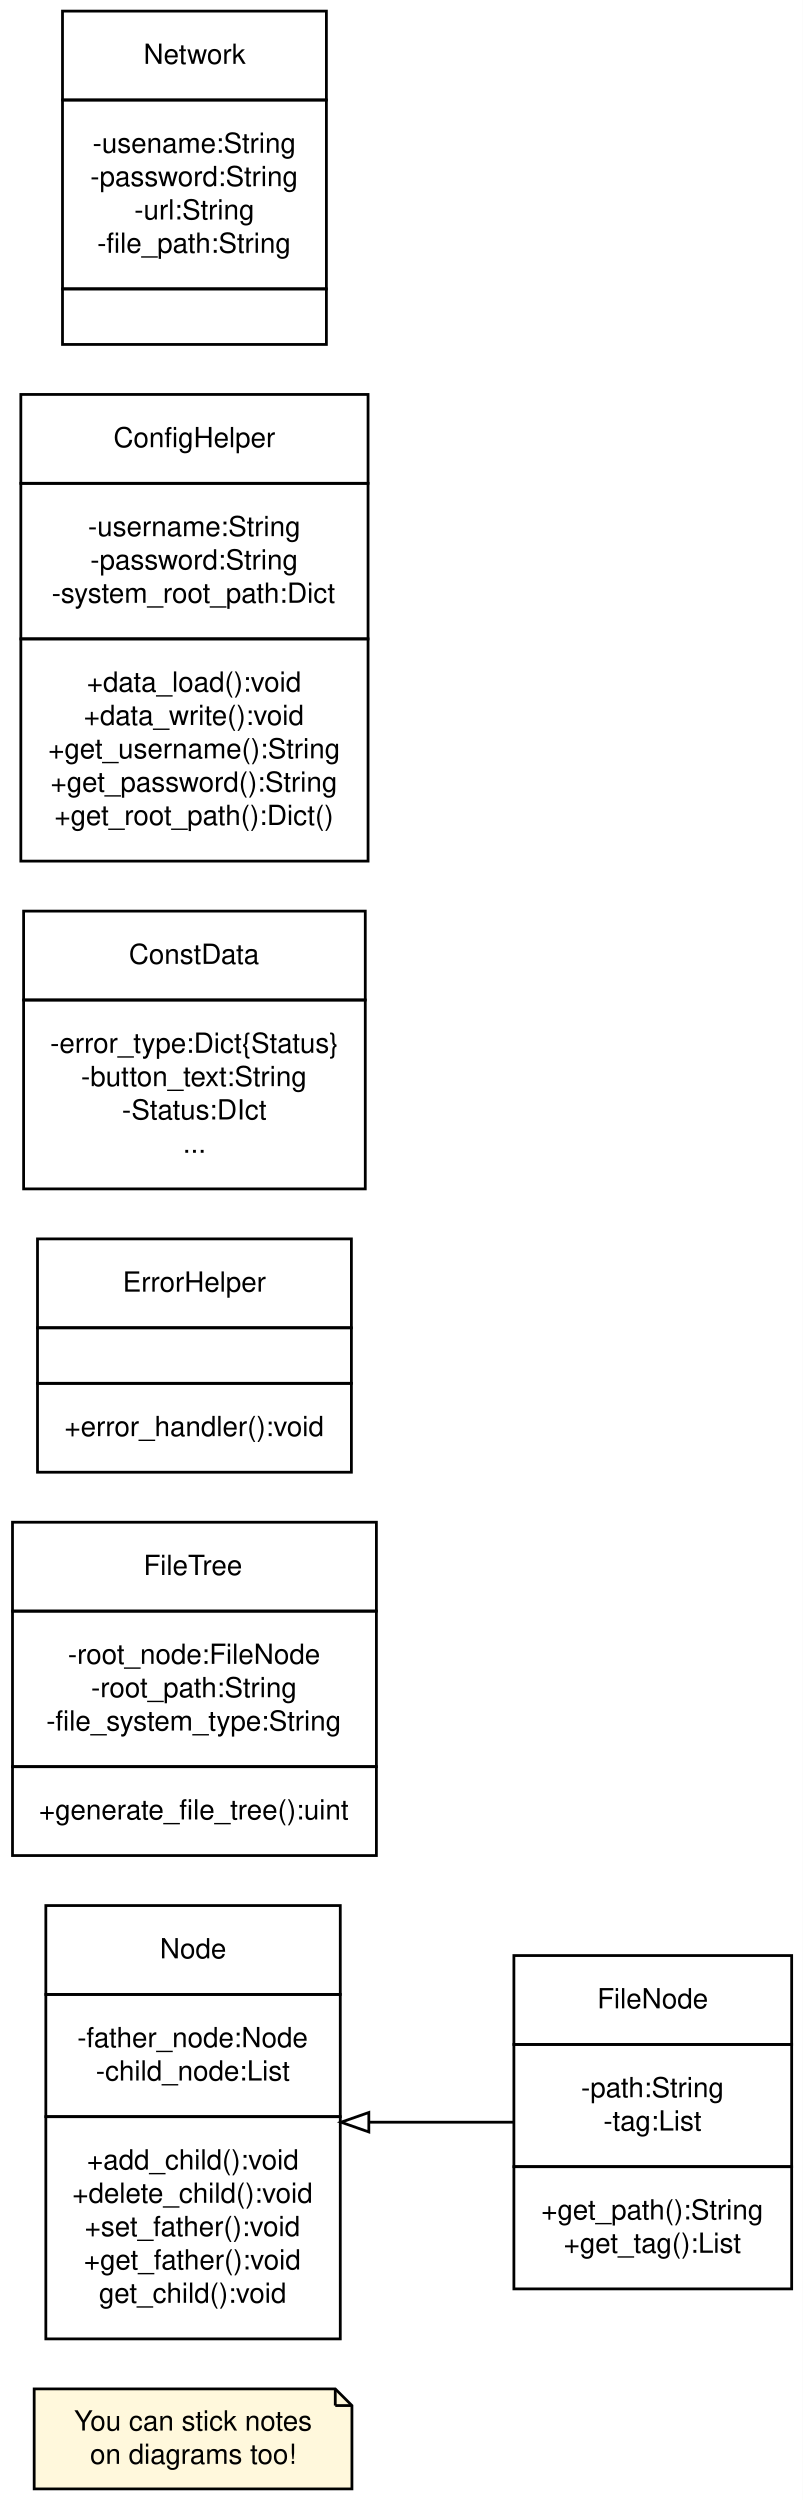
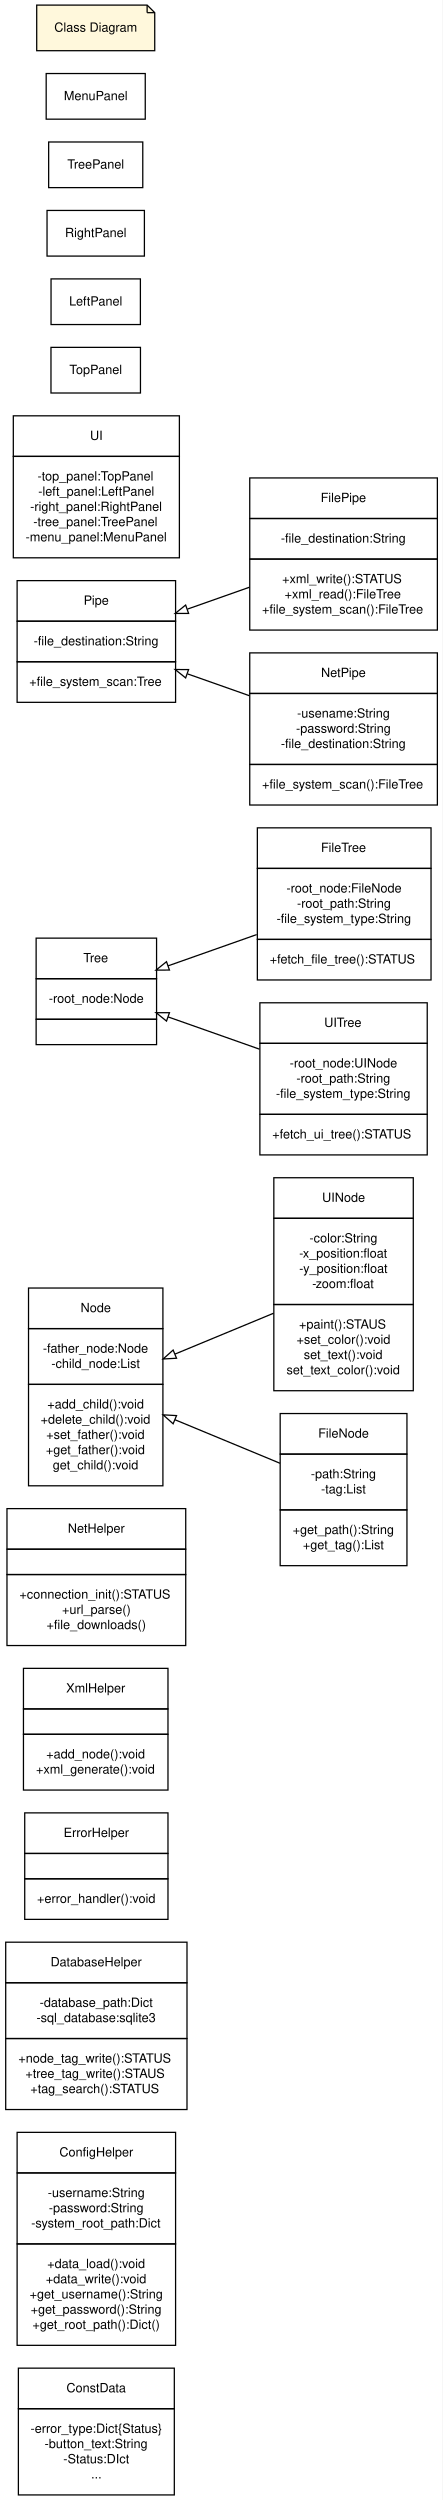
- <svg xmlns="http://www.w3.org/2000/svg" width="289pt" height="900pt" viewBox="0.00 0.00 289.00 900.00">
-   <g id="graph0" class="graph" transform="scale(1 1) rotate(0) translate(4 896)">
-     <polygon fill="#ffffff" stroke="transparent" points="-4,4 -4,-896 285,-896 285,4 -4,4" />
+ <svg xmlns="http://www.w3.org/2000/svg" width="349pt" height="1972pt" viewBox="0.00 0.00 349.00 1972.00">
+   <g id="graph0" class="graph" transform="scale(1 1) rotate(0) translate(4 1968)">
+     <polygon fill="#ffffff" stroke="transparent" points="-4,4 -4,-1968 345,-1968 345,4 -4,4" />
    <g id="node1" class="node">
-       <polygon fill="#fff8dc" stroke="#000000" points="116.696,-36 8.304,-36 8.304,0 122.696,0 122.696,-30 116.696,-36" />
-       <polyline fill="none" stroke="#000000" points="116.696,-36 116.696,-30 " />
-       <polyline fill="none" stroke="#000000" points="122.696,-30 116.696,-30 " />
-       <text text-anchor="middle" x="65.5" y="-21" font-family="Helvetica,sans-Serif" font-size="10.00" fill="#000000">You can stick notes</text>
-       <text text-anchor="middle" x="65.5" y="-9" font-family="Helvetica,sans-Serif" font-size="10.00" fill="#000000">on diagrams too!</text>
+       <polygon fill="none" stroke="#000000" points="10.5,-68 10.5,-100 133.5,-100 133.5,-68 10.5,-68" />
+       <text text-anchor="start" x="48.384" y="-81" font-family="Helvetica,sans-Serif" font-size="10.00" fill="#000000">ConstData</text>
+       <polygon fill="none" stroke="#000000" points="10.5,0 10.5,-68 133.5,-68 133.5,0 10.5,0" />
+       <text text-anchor="start" x="20.046" y="-49" font-family="Helvetica,sans-Serif" font-size="10.00" fill="#000000">-error_type:Dict{Status}</text>
+       <text text-anchor="start" x="31.154" y="-37" font-family="Helvetica,sans-Serif" font-size="10.00" fill="#000000">-button_text:String</text>
+       <text text-anchor="start" x="45.885" y="-25" font-family="Helvetica,sans-Serif" font-size="10.00" fill="#000000">-Status:DIct</text>
+       <text text-anchor="start" x="67.832" y="-13" font-family="Helvetica,sans-Serif" font-size="10.00" fill="#000000">...</text>
    </g>
    <g id="node2" class="node">
-       <polygon fill="none" stroke="#000000" points="12.5,-178 12.5,-210 118.5,-210 118.5,-178 12.5,-178" />
-       <text text-anchor="start" x="53.552" y="-191" font-family="Helvetica,sans-Serif" font-size="10.00" fill="#000000">Node</text>
-       <polygon fill="none" stroke="#000000" points="12.5,-134 12.5,-178 118.5,-178 118.5,-134 12.5,-134" />
-       <text text-anchor="start" x="23.819" y="-159" font-family="Helvetica,sans-Serif" font-size="10.00" fill="#000000">-father_node:Node</text>
-       <text text-anchor="start" x="30.492" y="-147" font-family="Helvetica,sans-Serif" font-size="10.00" fill="#000000">-child_node:List</text>
-       <polygon fill="none" stroke="#000000" points="12.5,-54 12.5,-134 118.5,-134 118.5,-54 12.5,-54" />
-       <text text-anchor="start" x="27.297" y="-115" font-family="Helvetica,sans-Serif" font-size="10.00" fill="#000000">+add_child():void</text>
-       <text text-anchor="start" x="22.019" y="-103" font-family="Helvetica,sans-Serif" font-size="10.00" fill="#000000">+delete_child():void</text>
-       <text text-anchor="start" x="26.463" y="-91" font-family="Helvetica,sans-Serif" font-size="10.00" fill="#000000">+set_father():void</text>
-       <text text-anchor="start" x="26.183" y="-79" font-family="Helvetica,sans-Serif" font-size="10.00" fill="#000000">+get_father():void</text>
-       <text text-anchor="start" x="31.607" y="-67" font-family="Helvetica,sans-Serif" font-size="10.00" fill="#000000">get_child():void</text>
+       <polygon fill="none" stroke="#000000" points="9.5,-254 9.5,-286 134.5,-286 134.5,-254 9.5,-254" />
+       <text text-anchor="start" x="42.831" y="-267" font-family="Helvetica,sans-Serif" font-size="10.00" fill="#000000">ConfigHelper</text>
+       <polygon fill="none" stroke="#000000" points="9.5,-198 9.5,-254 134.5,-254 134.5,-198 9.5,-198" />
+       <text text-anchor="start" x="33.663" y="-235" font-family="Helvetica,sans-Serif" font-size="10.00" fill="#000000">-username:String</text>
+       <text text-anchor="start" x="34.497" y="-223" font-family="Helvetica,sans-Serif" font-size="10.00" fill="#000000">-password:String</text>
+       <text text-anchor="start" x="20.604" y="-211" font-family="Helvetica,sans-Serif" font-size="10.00" fill="#000000">-system_root_path:Dict</text>
+       <polygon fill="none" stroke="#000000" points="9.5,-118 9.5,-198 134.5,-198 134.5,-118 9.5,-118" />
+       <text text-anchor="start" x="33.238" y="-179" font-family="Helvetica,sans-Serif" font-size="10.00" fill="#000000">+data_load():void</text>
+       <text text-anchor="start" x="32.133" y="-167" font-family="Helvetica,sans-Serif" font-size="10.00" fill="#000000">+data_write():void</text>
+       <text text-anchor="start" x="19.351" y="-155" font-family="Helvetica,sans-Serif" font-size="10.00" fill="#000000">+get_username():String</text>
+       <text text-anchor="start" x="20.185" y="-143" font-family="Helvetica,sans-Serif" font-size="10.00" fill="#000000">+get_password():String</text>
+       <text text-anchor="start" x="21.576" y="-131" font-family="Helvetica,sans-Serif" font-size="10.00" fill="#000000">+get_root_path():Dict()</text>
    </g>
    <g id="node3" class="node">
-       <polygon fill="none" stroke="#000000" points="181,-160 181,-192 281,-192 281,-160 181,-160" />
-       <text text-anchor="start" x="210.999" y="-173" font-family="Helvetica,sans-Serif" font-size="10.00" fill="#000000">FileNode</text>
-       <polygon fill="none" stroke="#000000" points="181,-116 181,-160 281,-160 281,-116 181,-116" />
-       <text text-anchor="start" x="205.161" y="-141" font-family="Helvetica,sans-Serif" font-size="10.00" fill="#000000">-path:String</text>
-       <text text-anchor="start" x="213.219" y="-129" font-family="Helvetica,sans-Serif" font-size="10.00" fill="#000000">-tag:List</text>
-       <polygon fill="none" stroke="#000000" points="181,-72 181,-116 281,-116 281,-72 181,-72" />
-       <text text-anchor="start" x="190.849" y="-97" font-family="Helvetica,sans-Serif" font-size="10.00" fill="#000000">+get_path():String</text>
-       <text text-anchor="start" x="198.907" y="-85" font-family="Helvetica,sans-Serif" font-size="10.00" fill="#000000">+get_tag():List</text>
+       <polygon fill="none" stroke="#000000" points=".5,-404 .5,-436 143.5,-436 143.5,-404 .5,-404" />
+       <text text-anchor="start" x="35.882" y="-417" font-family="Helvetica,sans-Serif" font-size="10.00" fill="#000000">DatabaseHelper</text>
+       <polygon fill="none" stroke="#000000" points=".5,-360 .5,-404 143.5,-404 143.5,-360 .5,-360" />
+       <text text-anchor="start" x="27.264" y="-385" font-family="Helvetica,sans-Serif" font-size="10.00" fill="#000000">-database_path:Dict</text>
+       <text text-anchor="start" x="24.764" y="-373" font-family="Helvetica,sans-Serif" font-size="10.00" fill="#000000">-sql_database:sqlite3</text>
+       <polygon fill="none" stroke="#000000" points=".5,-304 .5,-360 143.5,-360 143.5,-304 .5,-304" />
+       <text text-anchor="start" x="10.462" y="-341" font-family="Helvetica,sans-Serif" font-size="10.00" fill="#000000">+node_tag_write():STATUS</text>
+       <text text-anchor="start" x="16.021" y="-329" font-family="Helvetica,sans-Serif" font-size="10.00" fill="#000000">+tree_tag_write():STAUS</text>
+       <text text-anchor="start" x="19.909" y="-317" font-family="Helvetica,sans-Serif" font-size="10.00" fill="#000000">+tag_search():STATUS</text>
+     </g>
+     <g id="node4" class="node">
+       <polygon fill="none" stroke="#000000" points="15.5,-506 15.5,-538 128.5,-538 128.5,-506 15.5,-506" />
+       <text text-anchor="start" x="46.17" y="-519" font-family="Helvetica,sans-Serif" font-size="10.00" fill="#000000">ErrorHelper</text>
+       <polygon fill="none" stroke="#000000" points="15.5,-486 15.5,-506 128.5,-506 128.5,-486 15.5,-486" />
+       <polygon fill="none" stroke="#000000" points="15.5,-454 15.5,-486 128.5,-486 128.5,-454 15.5,-454" />
+       <text text-anchor="start" x="25.19" y="-467" font-family="Helvetica,sans-Serif" font-size="10.00" fill="#000000">+error_handler():void</text>
+     </g>
+     <g id="node5" class="node">
+       <polygon fill="none" stroke="#000000" points="14.5,-620 14.5,-652 128.5,-652 128.5,-620 14.5,-620" />
+       <text text-anchor="start" x="48.169" y="-633" font-family="Helvetica,sans-Serif" font-size="10.00" fill="#000000">XmlHelper</text>
+       <polygon fill="none" stroke="#000000" points="14.5,-600 14.5,-620 128.5,-620 128.5,-600 14.5,-600" />
+       <polygon fill="none" stroke="#000000" points="14.5,-556 14.5,-600 128.5,-600 128.5,-556 14.5,-556" />
+       <text text-anchor="start" x="32.458" y="-581" font-family="Helvetica,sans-Serif" font-size="10.00" fill="#000000">+add_node():void</text>
+       <text text-anchor="start" x="24.409" y="-569" font-family="Helvetica,sans-Serif" font-size="10.00" fill="#000000">+xml_generate():void</text>
+     </g>
+     <g id="node6" class="node">
+       <polygon fill="none" stroke="#000000" points="1.5,-746 1.5,-778 142.5,-778 142.5,-746 1.5,-746" />
+       <text text-anchor="start" x="49.499" y="-759" font-family="Helvetica,sans-Serif" font-size="10.00" fill="#000000">NetHelper</text>
+       <polygon fill="none" stroke="#000000" points="1.5,-726 1.5,-746 142.5,-746 142.5,-726 1.5,-726" />
+       <polygon fill="none" stroke="#000000" points="1.5,-670 1.5,-726 142.5,-726 142.5,-670 1.5,-670" />
+       <text text-anchor="start" x="11.296" y="-707" font-family="Helvetica,sans-Serif" font-size="10.00" fill="#000000">+connection_init():STATUS</text>
+       <text text-anchor="start" x="44.916" y="-695" font-family="Helvetica,sans-Serif" font-size="10.00" fill="#000000">+url_parse()</text>
+       <text text-anchor="start" x="32.688" y="-683" font-family="Helvetica,sans-Serif" font-size="10.00" fill="#000000">+file_downloads()</text>
+     </g>
+     <g id="node7" class="node">
+       <polygon fill="none" stroke="#000000" points="18.5,-920 18.5,-952 124.5,-952 124.5,-920 18.5,-920" />
+       <text text-anchor="start" x="59.552" y="-933" font-family="Helvetica,sans-Serif" font-size="10.00" fill="#000000">Node</text>
+       <polygon fill="none" stroke="#000000" points="18.5,-876 18.5,-920 124.5,-920 124.5,-876 18.5,-876" />
+       <text text-anchor="start" x="29.819" y="-901" font-family="Helvetica,sans-Serif" font-size="10.00" fill="#000000">-father_node:Node</text>
+       <text text-anchor="start" x="36.492" y="-889" font-family="Helvetica,sans-Serif" font-size="10.00" fill="#000000">-child_node:List</text>
+       <polygon fill="none" stroke="#000000" points="18.5,-796 18.5,-876 124.5,-876 124.5,-796 18.5,-796" />
+       <text text-anchor="start" x="33.297" y="-857" font-family="Helvetica,sans-Serif" font-size="10.00" fill="#000000">+add_child():void</text>
+       <text text-anchor="start" x="28.019" y="-845" font-family="Helvetica,sans-Serif" font-size="10.00" fill="#000000">+delete_child():void</text>
+       <text text-anchor="start" x="32.463" y="-833" font-family="Helvetica,sans-Serif" font-size="10.00" fill="#000000">+set_father():void</text>
+       <text text-anchor="start" x="32.184" y="-821" font-family="Helvetica,sans-Serif" font-size="10.00" fill="#000000">+get_father():void</text>
+       <text text-anchor="start" x="37.607" y="-809" font-family="Helvetica,sans-Serif" font-size="10.00" fill="#000000">get_child():void</text>
+     </g>
+     <g id="node10" class="node">
+       <polygon fill="none" stroke="#000000" points="212,-1007 212,-1039 322,-1039 322,-1007 212,-1007" />
+       <text text-anchor="start" x="250.053" y="-1020" font-family="Helvetica,sans-Serif" font-size="10.00" fill="#000000">UINode</text>
+       <polygon fill="none" stroke="#000000" points="212,-939 212,-1007 322,-1007 322,-939 212,-939" />
+       <text text-anchor="start" x="240.056" y="-988" font-family="Helvetica,sans-Serif" font-size="10.00" fill="#000000">-color:String</text>
+       <text text-anchor="start" x="231.993" y="-976" font-family="Helvetica,sans-Serif" font-size="10.00" fill="#000000">-x_position:float</text>
+       <text text-anchor="start" x="231.993" y="-964" font-family="Helvetica,sans-Serif" font-size="10.00" fill="#000000">-y_position:float</text>
+       <text text-anchor="start" x="242.275" y="-952" font-family="Helvetica,sans-Serif" font-size="10.00" fill="#000000">-zoom:float</text>
+       <polygon fill="none" stroke="#000000" points="212,-871 212,-939 322,-939 322,-871 212,-871" />
+       <text text-anchor="start" x="231.857" y="-920" font-family="Helvetica,sans-Serif" font-size="10.00" fill="#000000">+paint():STAUS</text>
+       <text text-anchor="start" x="229.912" y="-908" font-family="Helvetica,sans-Serif" font-size="10.00" fill="#000000">+set_color():void</text>
+       <text text-anchor="start" x="235.606" y="-896" font-family="Helvetica,sans-Serif" font-size="10.00" fill="#000000">set_text():void</text>
+       <text text-anchor="start" x="221.994" y="-884" font-family="Helvetica,sans-Serif" font-size="10.00" fill="#000000">set_text_color():void</text>
    </g>
    <g id="edge1" class="edge">
-       <path fill="none" stroke="#000000" d="M128.777,-132C146.04,-132 164.501,-132 180.918,-132" />
-       <polygon fill="none" stroke="#000000" points="128.776,-128.5 118.776,-132 128.776,-135.5 128.776,-128.5" />
-     </g>
-     <g id="node4" class="node">
-       <polygon fill="none" stroke="#000000" points=".5,-316 .5,-348 131.5,-348 131.5,-316 .5,-316" />
-       <text text-anchor="start" x="47.669" y="-329" font-family="Helvetica,sans-Serif" font-size="10.00" fill="#000000">FileTree</text>
-       <polygon fill="none" stroke="#000000" points=".5,-260 .5,-316 131.5,-316 131.5,-260 .5,-260" />
-       <text text-anchor="start" x="20.434" y="-297" font-family="Helvetica,sans-Serif" font-size="10.00" fill="#000000">-root_node:FileNode</text>
-       <text text-anchor="start" x="28.768" y="-285" font-family="Helvetica,sans-Serif" font-size="10.00" fill="#000000">-root_path:String</text>
-       <text text-anchor="start" x="12.66" y="-273" font-family="Helvetica,sans-Serif" font-size="10.00" fill="#000000">-file_system_type:String</text>
-       <polygon fill="none" stroke="#000000" points=".5,-228 .5,-260 131.5,-260 131.5,-228 .5,-228" />
-       <text text-anchor="start" x="10.013" y="-241" font-family="Helvetica,sans-Serif" font-size="10.00" fill="#000000">+generate_file_tree():uint</text>
-     </g>
-     <g id="node5" class="node">
-       <polygon fill="none" stroke="#000000" points="9.5,-418 9.5,-450 122.5,-450 122.5,-418 9.5,-418" />
-       <text text-anchor="start" x="40.17" y="-431" font-family="Helvetica,sans-Serif" font-size="10.00" fill="#000000">ErrorHelper</text>
-       <polygon fill="none" stroke="#000000" points="9.5,-398 9.5,-418 122.5,-418 122.5,-398 9.5,-398" />
-       <polygon fill="none" stroke="#000000" points="9.5,-366 9.5,-398 122.5,-398 122.5,-366 9.5,-366" />
-       <text text-anchor="start" x="19.19" y="-379" font-family="Helvetica,sans-Serif" font-size="10.00" fill="#000000">+error_handler():void</text>
-     </g>
-     <g id="node6" class="node">
-       <polygon fill="none" stroke="#000000" points="4.5,-536 4.5,-568 127.5,-568 127.5,-536 4.5,-536" />
-       <text text-anchor="start" x="42.384" y="-549" font-family="Helvetica,sans-Serif" font-size="10.00" fill="#000000">ConstData</text>
-       <polygon fill="none" stroke="#000000" points="4.5,-468 4.5,-536 127.5,-536 127.5,-468 4.5,-468" />
-       <text text-anchor="start" x="14.046" y="-517" font-family="Helvetica,sans-Serif" font-size="10.00" fill="#000000">-error_type:Dict{Status}</text>
-       <text text-anchor="start" x="25.154" y="-505" font-family="Helvetica,sans-Serif" font-size="10.00" fill="#000000">-button_text:String</text>
-       <text text-anchor="start" x="39.885" y="-493" font-family="Helvetica,sans-Serif" font-size="10.00" fill="#000000">-Status:DIct</text>
-       <text text-anchor="start" x="61.831" y="-481" font-family="Helvetica,sans-Serif" font-size="10.00" fill="#000000">...</text>
-     </g>
-     <g id="node7" class="node">
-       <polygon fill="none" stroke="#000000" points="3.5,-722 3.5,-754 128.5,-754 128.5,-722 3.5,-722" />
-       <text text-anchor="start" x="36.831" y="-735" font-family="Helvetica,sans-Serif" font-size="10.00" fill="#000000">ConfigHelper</text>
-       <polygon fill="none" stroke="#000000" points="3.5,-666 3.5,-722 128.5,-722 128.5,-666 3.5,-666" />
-       <text text-anchor="start" x="27.663" y="-703" font-family="Helvetica,sans-Serif" font-size="10.00" fill="#000000">-username:String</text>
-       <text text-anchor="start" x="28.497" y="-691" font-family="Helvetica,sans-Serif" font-size="10.00" fill="#000000">-password:String</text>
-       <text text-anchor="start" x="14.604" y="-679" font-family="Helvetica,sans-Serif" font-size="10.00" fill="#000000">-system_root_path:Dict</text>
-       <polygon fill="none" stroke="#000000" points="3.5,-586 3.5,-666 128.5,-666 128.5,-586 3.5,-586" />
-       <text text-anchor="start" x="27.238" y="-647" font-family="Helvetica,sans-Serif" font-size="10.00" fill="#000000">+data_load():void</text>
-       <text text-anchor="start" x="26.134" y="-635" font-family="Helvetica,sans-Serif" font-size="10.00" fill="#000000">+data_write():void</text>
-       <text text-anchor="start" x="13.351" y="-623" font-family="Helvetica,sans-Serif" font-size="10.00" fill="#000000">+get_username():String</text>
-       <text text-anchor="start" x="14.185" y="-611" font-family="Helvetica,sans-Serif" font-size="10.00" fill="#000000">+get_password():String</text>
-       <text text-anchor="start" x="15.576" y="-599" font-family="Helvetica,sans-Serif" font-size="10.00" fill="#000000">+get_root_path():Dict()</text>
+       <path fill="none" stroke="#000000" d="M134.053,-899.917C159.049,-910.274 187.589,-922.098 211.802,-932.13" />
+       <polygon fill="none" stroke="#000000" points="135.241,-896.621 124.663,-896.027 132.562,-903.088 135.241,-896.621" />
+     </g>
+     <g id="node11" class="node">
+       <polygon fill="none" stroke="#000000" points="217,-821 217,-853 317,-853 317,-821 217,-821" />
+       <text text-anchor="start" x="246.999" y="-834" font-family="Helvetica,sans-Serif" font-size="10.00" fill="#000000">FileNode</text>
+       <polygon fill="none" stroke="#000000" points="217,-777 217,-821 317,-821 317,-777 217,-777" />
+       <text text-anchor="start" x="241.161" y="-802" font-family="Helvetica,sans-Serif" font-size="10.00" fill="#000000">-path:String</text>
+       <text text-anchor="start" x="249.219" y="-790" font-family="Helvetica,sans-Serif" font-size="10.00" fill="#000000">-tag:List</text>
+       <polygon fill="none" stroke="#000000" points="217,-733 217,-777 317,-777 317,-733 217,-733" />
+       <text text-anchor="start" x="226.849" y="-758" font-family="Helvetica,sans-Serif" font-size="10.00" fill="#000000">+get_path():String</text>
+       <text text-anchor="start" x="234.907" y="-746" font-family="Helvetica,sans-Serif" font-size="10.00" fill="#000000">+get_tag():List</text>
+     </g>
+     <g id="edge2" class="edge">
+       <path fill="none" stroke="#000000" d="M133.952,-848.125C160.741,-837.025 191.616,-824.234 216.875,-813.768" />
+       <polygon fill="none" stroke="#000000" points="132.562,-844.912 124.663,-851.973 135.241,-851.379 132.562,-844.912" />
    </g>
    <g id="node8" class="node">
-       <polygon fill="none" stroke="#000000" points="18.5,-860 18.5,-892 113.5,-892 113.5,-860 18.5,-860" />
-       <text text-anchor="start" x="47.668" y="-873" font-family="Helvetica,sans-Serif" font-size="10.00" fill="#000000">Network</text>
-       <polygon fill="none" stroke="#000000" points="18.5,-792 18.5,-860 113.5,-860 113.5,-792 18.5,-792" />
-       <text text-anchor="start" x="29.327" y="-841" font-family="Helvetica,sans-Serif" font-size="10.00" fill="#000000">-usename:String</text>
-       <text text-anchor="start" x="28.497" y="-829" font-family="Helvetica,sans-Serif" font-size="10.00" fill="#000000">-password:String</text>
-       <text text-anchor="start" x="44.336" y="-817" font-family="Helvetica,sans-Serif" font-size="10.00" fill="#000000">-url:String</text>
-       <text text-anchor="start" x="30.994" y="-805" font-family="Helvetica,sans-Serif" font-size="10.00" fill="#000000">-file_path:String</text>
-       <polygon fill="none" stroke="#000000" points="18.5,-772 18.5,-792 113.5,-792 113.5,-772 18.5,-772" />
+       <polygon fill="none" stroke="#000000" points="24.5,-1196 24.5,-1228 119.5,-1228 119.5,-1196 24.5,-1196" />
+       <text text-anchor="start" x="61.722" y="-1209" font-family="Helvetica,sans-Serif" font-size="10.00" fill="#000000">Tree</text>
+       <polygon fill="none" stroke="#000000" points="24.5,-1164 24.5,-1196 119.5,-1196 119.5,-1164 24.5,-1164" />
+       <text text-anchor="start" x="34.487" y="-1177" font-family="Helvetica,sans-Serif" font-size="10.00" fill="#000000">-root_node:Node</text>
+       <polygon fill="none" stroke="#000000" points="24.5,-1144 24.5,-1164 119.5,-1164 119.5,-1144 24.5,-1144" />
+     </g>
+     <g id="node12" class="node">
+       <polygon fill="none" stroke="#000000" points="199,-1283 199,-1315 336,-1315 336,-1283 199,-1283" />
+       <text text-anchor="start" x="249.169" y="-1296" font-family="Helvetica,sans-Serif" font-size="10.00" fill="#000000">FileTree</text>
+       <polygon fill="none" stroke="#000000" points="199,-1227 199,-1283 336,-1283 336,-1227 199,-1227" />
+       <text text-anchor="start" x="221.935" y="-1264" font-family="Helvetica,sans-Serif" font-size="10.00" fill="#000000">-root_node:FileNode</text>
+       <text text-anchor="start" x="230.268" y="-1252" font-family="Helvetica,sans-Serif" font-size="10.00" fill="#000000">-root_path:String</text>
+       <text text-anchor="start" x="214.16" y="-1240" font-family="Helvetica,sans-Serif" font-size="10.00" fill="#000000">-file_system_type:String</text>
+       <polygon fill="none" stroke="#000000" points="199,-1195 199,-1227 336,-1227 336,-1195 199,-1195" />
+       <text text-anchor="start" x="208.742" y="-1208" font-family="Helvetica,sans-Serif" font-size="10.00" fill="#000000">+fetch_file_tree():STATUS</text>
+     </g>
+     <g id="edge3" class="edge">
+       <path fill="none" stroke="#000000" d="M128.551,-1206.136C150.429,-1213.857 175.618,-1222.748 198.463,-1230.811" />
+       <polygon fill="none" stroke="#000000" points="129.669,-1202.819 119.075,-1202.791 127.34,-1209.42 129.669,-1202.819" />
+     </g>
+     <g id="node13" class="node">
+       <polygon fill="none" stroke="#000000" points="201,-1145 201,-1177 333,-1177 333,-1145 201,-1145" />
+       <text text-anchor="start" x="251.723" y="-1158" font-family="Helvetica,sans-Serif" font-size="10.00" fill="#000000">UITree</text>
+       <polygon fill="none" stroke="#000000" points="201,-1089 201,-1145 333,-1145 333,-1089 201,-1089" />
+       <text text-anchor="start" x="224.488" y="-1126" font-family="Helvetica,sans-Serif" font-size="10.00" fill="#000000">-root_node:UINode</text>
+       <text text-anchor="start" x="229.768" y="-1114" font-family="Helvetica,sans-Serif" font-size="10.00" fill="#000000">-root_path:String</text>
+       <text text-anchor="start" x="213.66" y="-1102" font-family="Helvetica,sans-Serif" font-size="10.00" fill="#000000">-file_system_type:String</text>
+       <polygon fill="none" stroke="#000000" points="201,-1057 201,-1089 333,-1089 333,-1057 201,-1057" />
+       <text text-anchor="start" x="210.741" y="-1070" font-family="Helvetica,sans-Serif" font-size="10.00" fill="#000000">+fetch_ui_tree():STATUS</text>
+     </g>
+     <g id="edge4" class="edge">
+       <path fill="none" stroke="#000000" d="M128.525,-1165.874C151.123,-1157.898 177.257,-1148.674 200.693,-1140.403" />
+       <polygon fill="none" stroke="#000000" points="127.34,-1162.58 119.075,-1169.209 129.669,-1169.181 127.34,-1162.58" />
+     </g>
+     <g id="node9" class="node">
+       <polygon fill="none" stroke="#000000" points="9.5,-1478 9.5,-1510 134.5,-1510 134.5,-1478 9.5,-1478" />
+       <text text-anchor="start" x="61.997" y="-1491" font-family="Helvetica,sans-Serif" font-size="10.00" fill="#000000">Pipe</text>
+       <polygon fill="none" stroke="#000000" points="9.5,-1446 9.5,-1478 134.5,-1478 134.5,-1446 9.5,-1446" />
+       <text text-anchor="start" x="22.547" y="-1459" font-family="Helvetica,sans-Serif" font-size="10.00" fill="#000000">-file_destination:String</text>
+       <polygon fill="none" stroke="#000000" points="9.5,-1414 9.5,-1446 134.5,-1446 134.5,-1414 9.5,-1414" />
+       <text text-anchor="start" x="19.073" y="-1427" font-family="Helvetica,sans-Serif" font-size="10.00" fill="#000000">+file_system_scan:Tree</text>
+     </g>
+     <g id="node14" class="node">
+       <polygon fill="none" stroke="#000000" points="193,-1559 193,-1591 341,-1591 341,-1559 193,-1559" />
+       <text text-anchor="start" x="248.944" y="-1572" font-family="Helvetica,sans-Serif" font-size="10.00" fill="#000000">FilePipe</text>
+       <polygon fill="none" stroke="#000000" points="193,-1527 193,-1559 341,-1559 341,-1527 193,-1527" />
+       <text text-anchor="start" x="217.547" y="-1540" font-family="Helvetica,sans-Serif" font-size="10.00" fill="#000000">-file_destination:String</text>
+       <polygon fill="none" stroke="#000000" points="193,-1471 193,-1527 341,-1527 341,-1471 193,-1471" />
+       <text text-anchor="start" x="218.534" y="-1508" font-family="Helvetica,sans-Serif" font-size="10.00" fill="#000000">+xml_write():STATUS</text>
+       <text text-anchor="start" x="220.475" y="-1496" font-family="Helvetica,sans-Serif" font-size="10.00" fill="#000000">+xml_read():FileTree</text>
+       <text text-anchor="start" x="202.691" y="-1484" font-family="Helvetica,sans-Serif" font-size="10.00" fill="#000000">+file_system_scan():FileTree</text>
+     </g>
+     <g id="edge5" class="edge">
+       <path fill="none" stroke="#000000" d="M143.939,-1487.567C159.864,-1493.187 176.752,-1499.148 192.747,-1504.793" />
+       <polygon fill="none" stroke="#000000" points="144.759,-1484.145 134.164,-1484.117 142.429,-1490.745 144.759,-1484.145" />
+     </g>
+     <g id="node15" class="node">
+       <polygon fill="none" stroke="#000000" points="193,-1421 193,-1453 341,-1453 341,-1421 193,-1421" />
+       <text text-anchor="start" x="249.219" y="-1434" font-family="Helvetica,sans-Serif" font-size="10.00" fill="#000000">NetPipe</text>
+       <polygon fill="none" stroke="#000000" points="193,-1365 193,-1421 341,-1421 341,-1365 193,-1365" />
+       <text text-anchor="start" x="230.327" y="-1402" font-family="Helvetica,sans-Serif" font-size="10.00" fill="#000000">-usename:String</text>
+       <text text-anchor="start" x="229.497" y="-1390" font-family="Helvetica,sans-Serif" font-size="10.00" fill="#000000">-password:String</text>
+       <text text-anchor="start" x="217.547" y="-1378" font-family="Helvetica,sans-Serif" font-size="10.00" fill="#000000">-file_destination:String</text>
+       <polygon fill="none" stroke="#000000" points="193,-1333 193,-1365 341,-1365 341,-1333 193,-1333" />
+       <text text-anchor="start" x="202.691" y="-1346" font-family="Helvetica,sans-Serif" font-size="10.00" fill="#000000">+file_system_scan():FileTree</text>
+     </g>
+     <g id="edge6" class="edge">
+       <path fill="none" stroke="#000000" d="M143.939,-1436.433C159.864,-1430.813 176.752,-1424.852 192.747,-1419.207" />
+       <polygon fill="none" stroke="#000000" points="142.429,-1433.255 134.164,-1439.883 144.759,-1439.855 142.429,-1433.255" />
+     </g>
+     <g id="node16" class="node">
+       <polygon fill="none" stroke="#000000" points="6.5,-1608 6.5,-1640 137.5,-1640 137.5,-1608 6.5,-1608" />
+       <text text-anchor="start" x="67.001" y="-1621" font-family="Helvetica,sans-Serif" font-size="10.00" fill="#000000">UI</text>
+       <polygon fill="none" stroke="#000000" points="6.5,-1528 6.5,-1608 137.5,-1608 137.5,-1528 6.5,-1528" />
+       <text text-anchor="start" x="25.595" y="-1589" font-family="Helvetica,sans-Serif" font-size="10.00" fill="#000000">-top_panel:TopPanel</text>
+       <text text-anchor="start" x="26.151" y="-1577" font-family="Helvetica,sans-Serif" font-size="10.00" fill="#000000">-left_panel:LeftPanel</text>
+       <text text-anchor="start" x="19.767" y="-1565" font-family="Helvetica,sans-Serif" font-size="10.00" fill="#000000">-right_panel:RightPanel</text>
+       <text text-anchor="start" x="22.265" y="-1553" font-family="Helvetica,sans-Serif" font-size="10.00" fill="#000000">-tree_panel:TreePanel</text>
+       <text text-anchor="start" x="16.151" y="-1541" font-family="Helvetica,sans-Serif" font-size="10.00" fill="#000000">-menu_panel:MenuPanel</text>
+     </g>
+     <g id="node17" class="node">
+       <polygon fill="none" stroke="#000000" points="106.792,-1694 36.208,-1694 36.208,-1658 106.792,-1658 106.792,-1694" />
+       <text text-anchor="middle" x="71.5" y="-1673" font-family="Helvetica,sans-Serif" font-size="10.00" fill="#000000">TopPanel</text>
+     </g>
+     <g id="node18" class="node">
+       <polygon fill="none" stroke="#000000" points="106.741,-1748 36.259,-1748 36.259,-1712 106.741,-1712 106.741,-1748" />
+       <text text-anchor="middle" x="71.5" y="-1727" font-family="Helvetica,sans-Serif" font-size="10.00" fill="#000000">LeftPanel</text>
+     </g>
+     <g id="node19" class="node">
+       <polygon fill="none" stroke="#000000" points="109.9,-1802 33.1,-1802 33.1,-1766 109.9,-1766 109.9,-1802" />
+       <text text-anchor="middle" x="71.5" y="-1781" font-family="Helvetica,sans-Serif" font-size="10.00" fill="#000000">RightPanel</text>
+     </g>
+     <g id="node20" class="node">
+       <polygon fill="none" stroke="#000000" points="108.621,-1856 34.379,-1856 34.379,-1820 108.621,-1820 108.621,-1856" />
+       <text text-anchor="middle" x="71.5" y="-1835" font-family="Helvetica,sans-Serif" font-size="10.00" fill="#000000">TreePanel</text>
+     </g>
+     <g id="node21" class="node">
+       <polygon fill="none" stroke="#000000" points="110.572,-1910 32.428,-1910 32.428,-1874 110.572,-1874 110.572,-1910" />
+       <text text-anchor="middle" x="71.5" y="-1889" font-family="Helvetica,sans-Serif" font-size="10.00" fill="#000000">MenuPanel</text>
+     </g>
+     <g id="node22" class="node">
+       <polygon fill="#fff8dc" stroke="#000000" points="112.05,-1964 24.95,-1964 24.95,-1928 118.05,-1928 118.05,-1958 112.05,-1964" />
+       <polyline fill="none" stroke="#000000" points="112.05,-1964 112.05,-1958 " />
+       <polyline fill="none" stroke="#000000" points="118.05,-1958 112.05,-1958 " />
+       <text text-anchor="middle" x="71.5" y="-1943" font-family="Helvetica,sans-Serif" font-size="10.00" fill="#000000">Class Diagram</text>
    </g>
  </g>
</svg>
